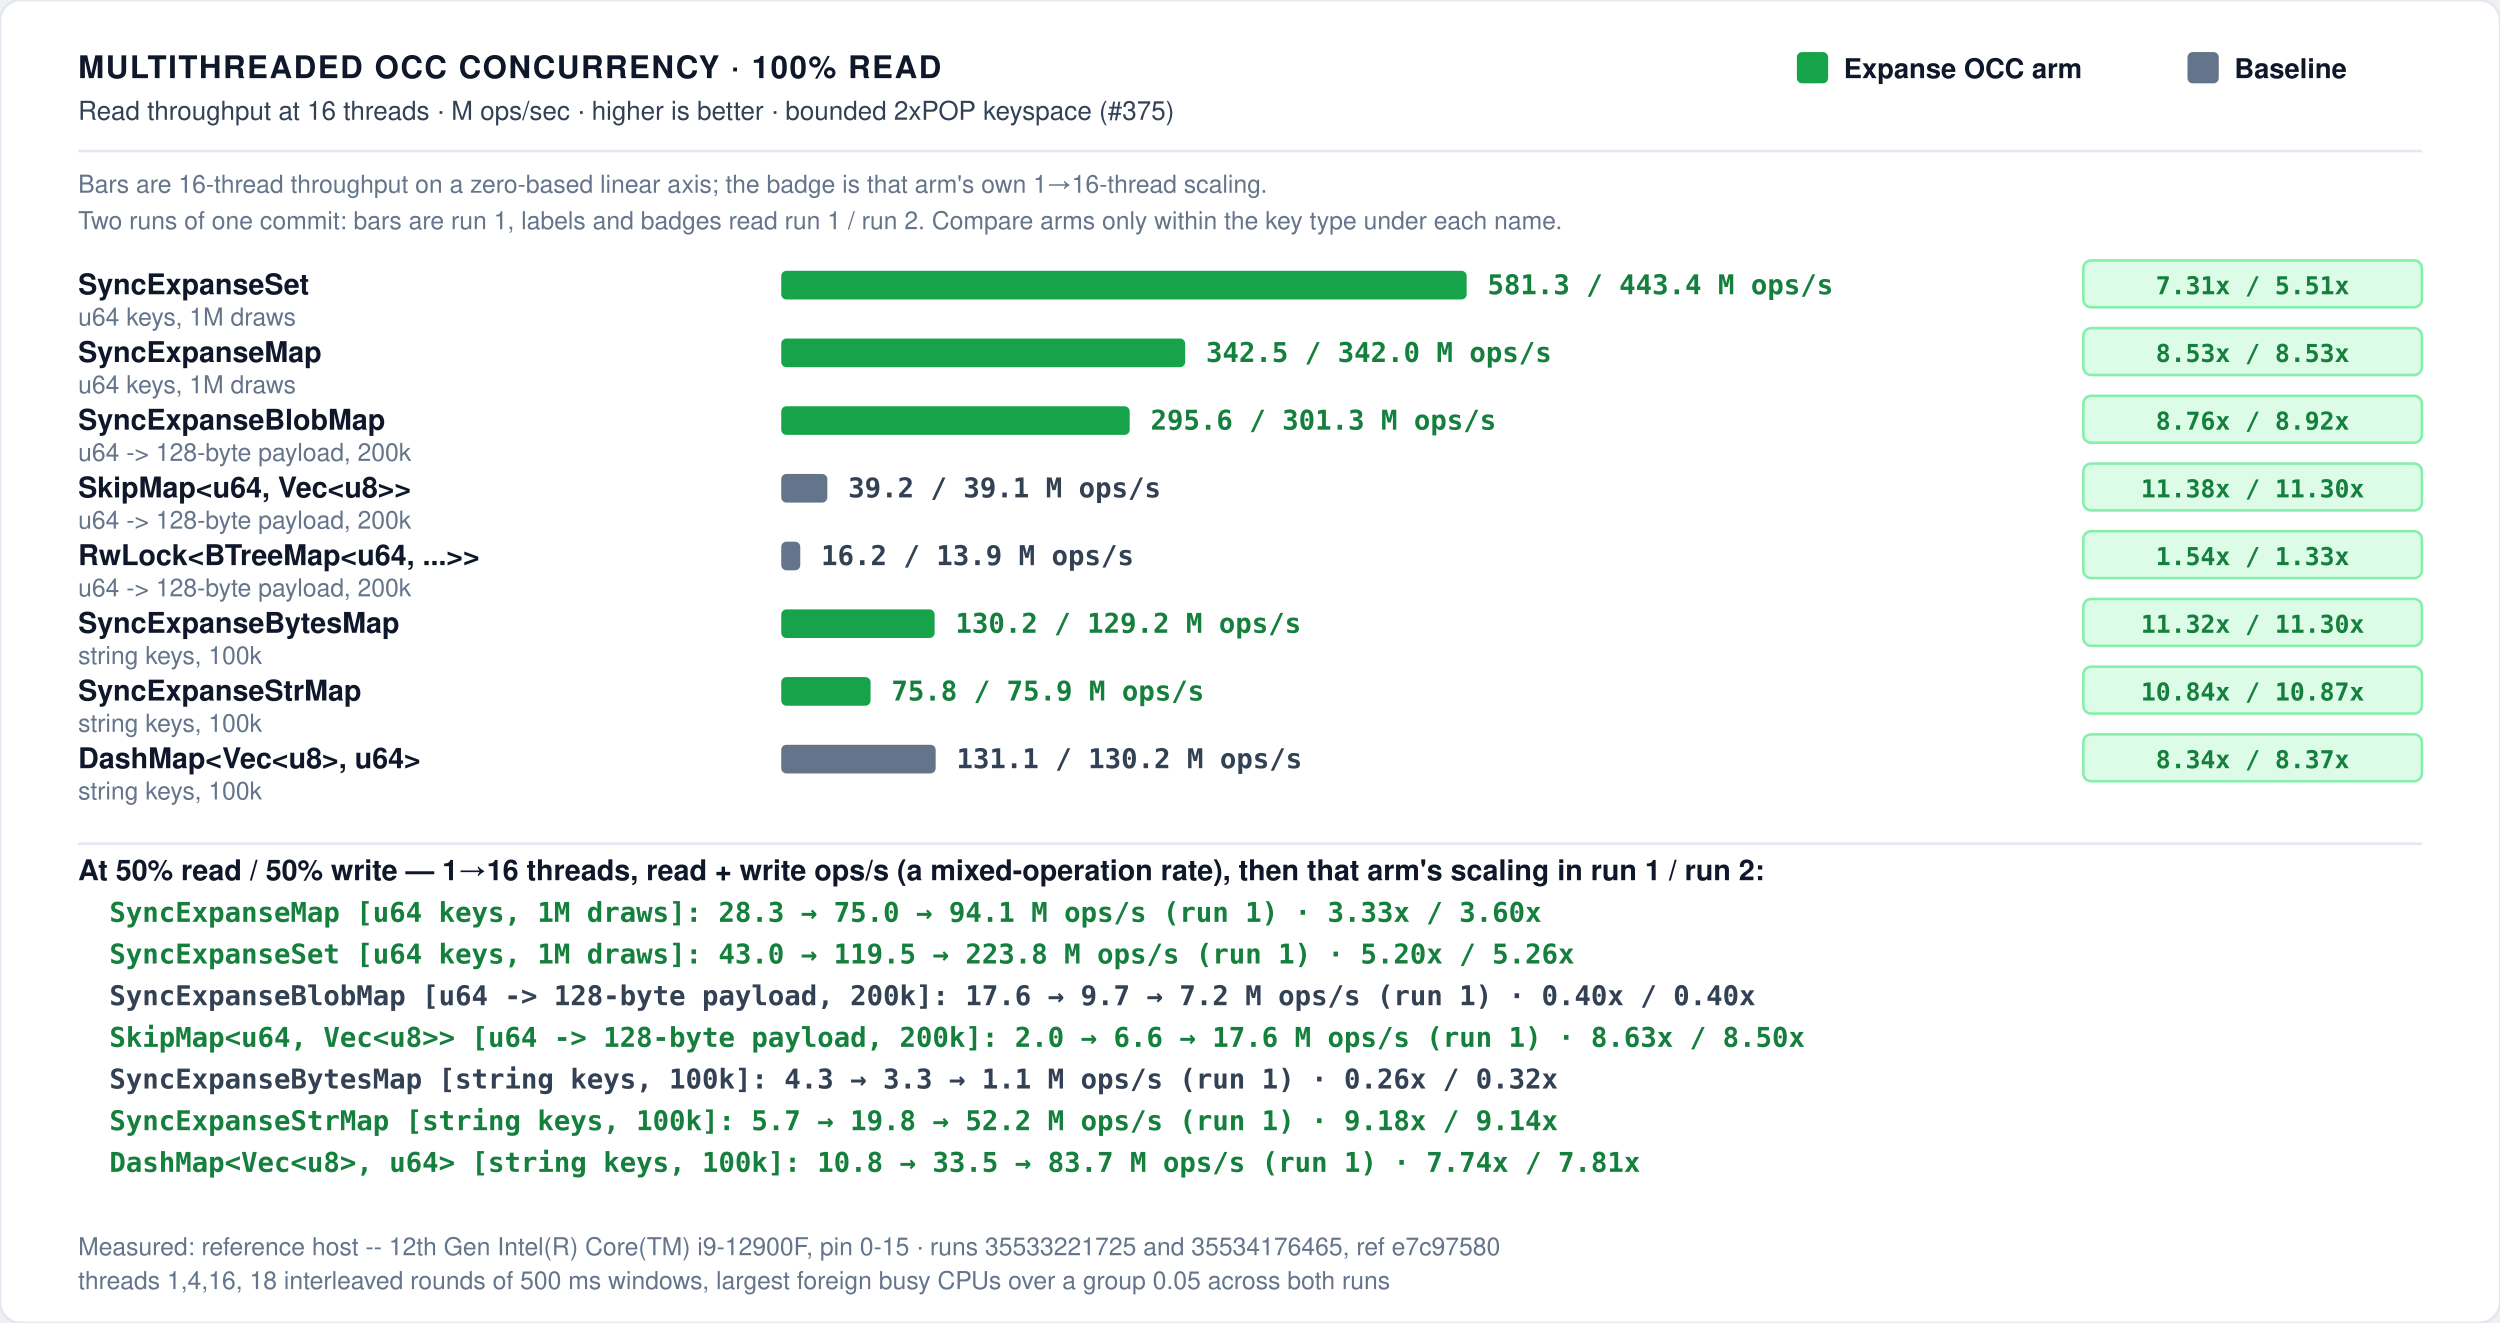
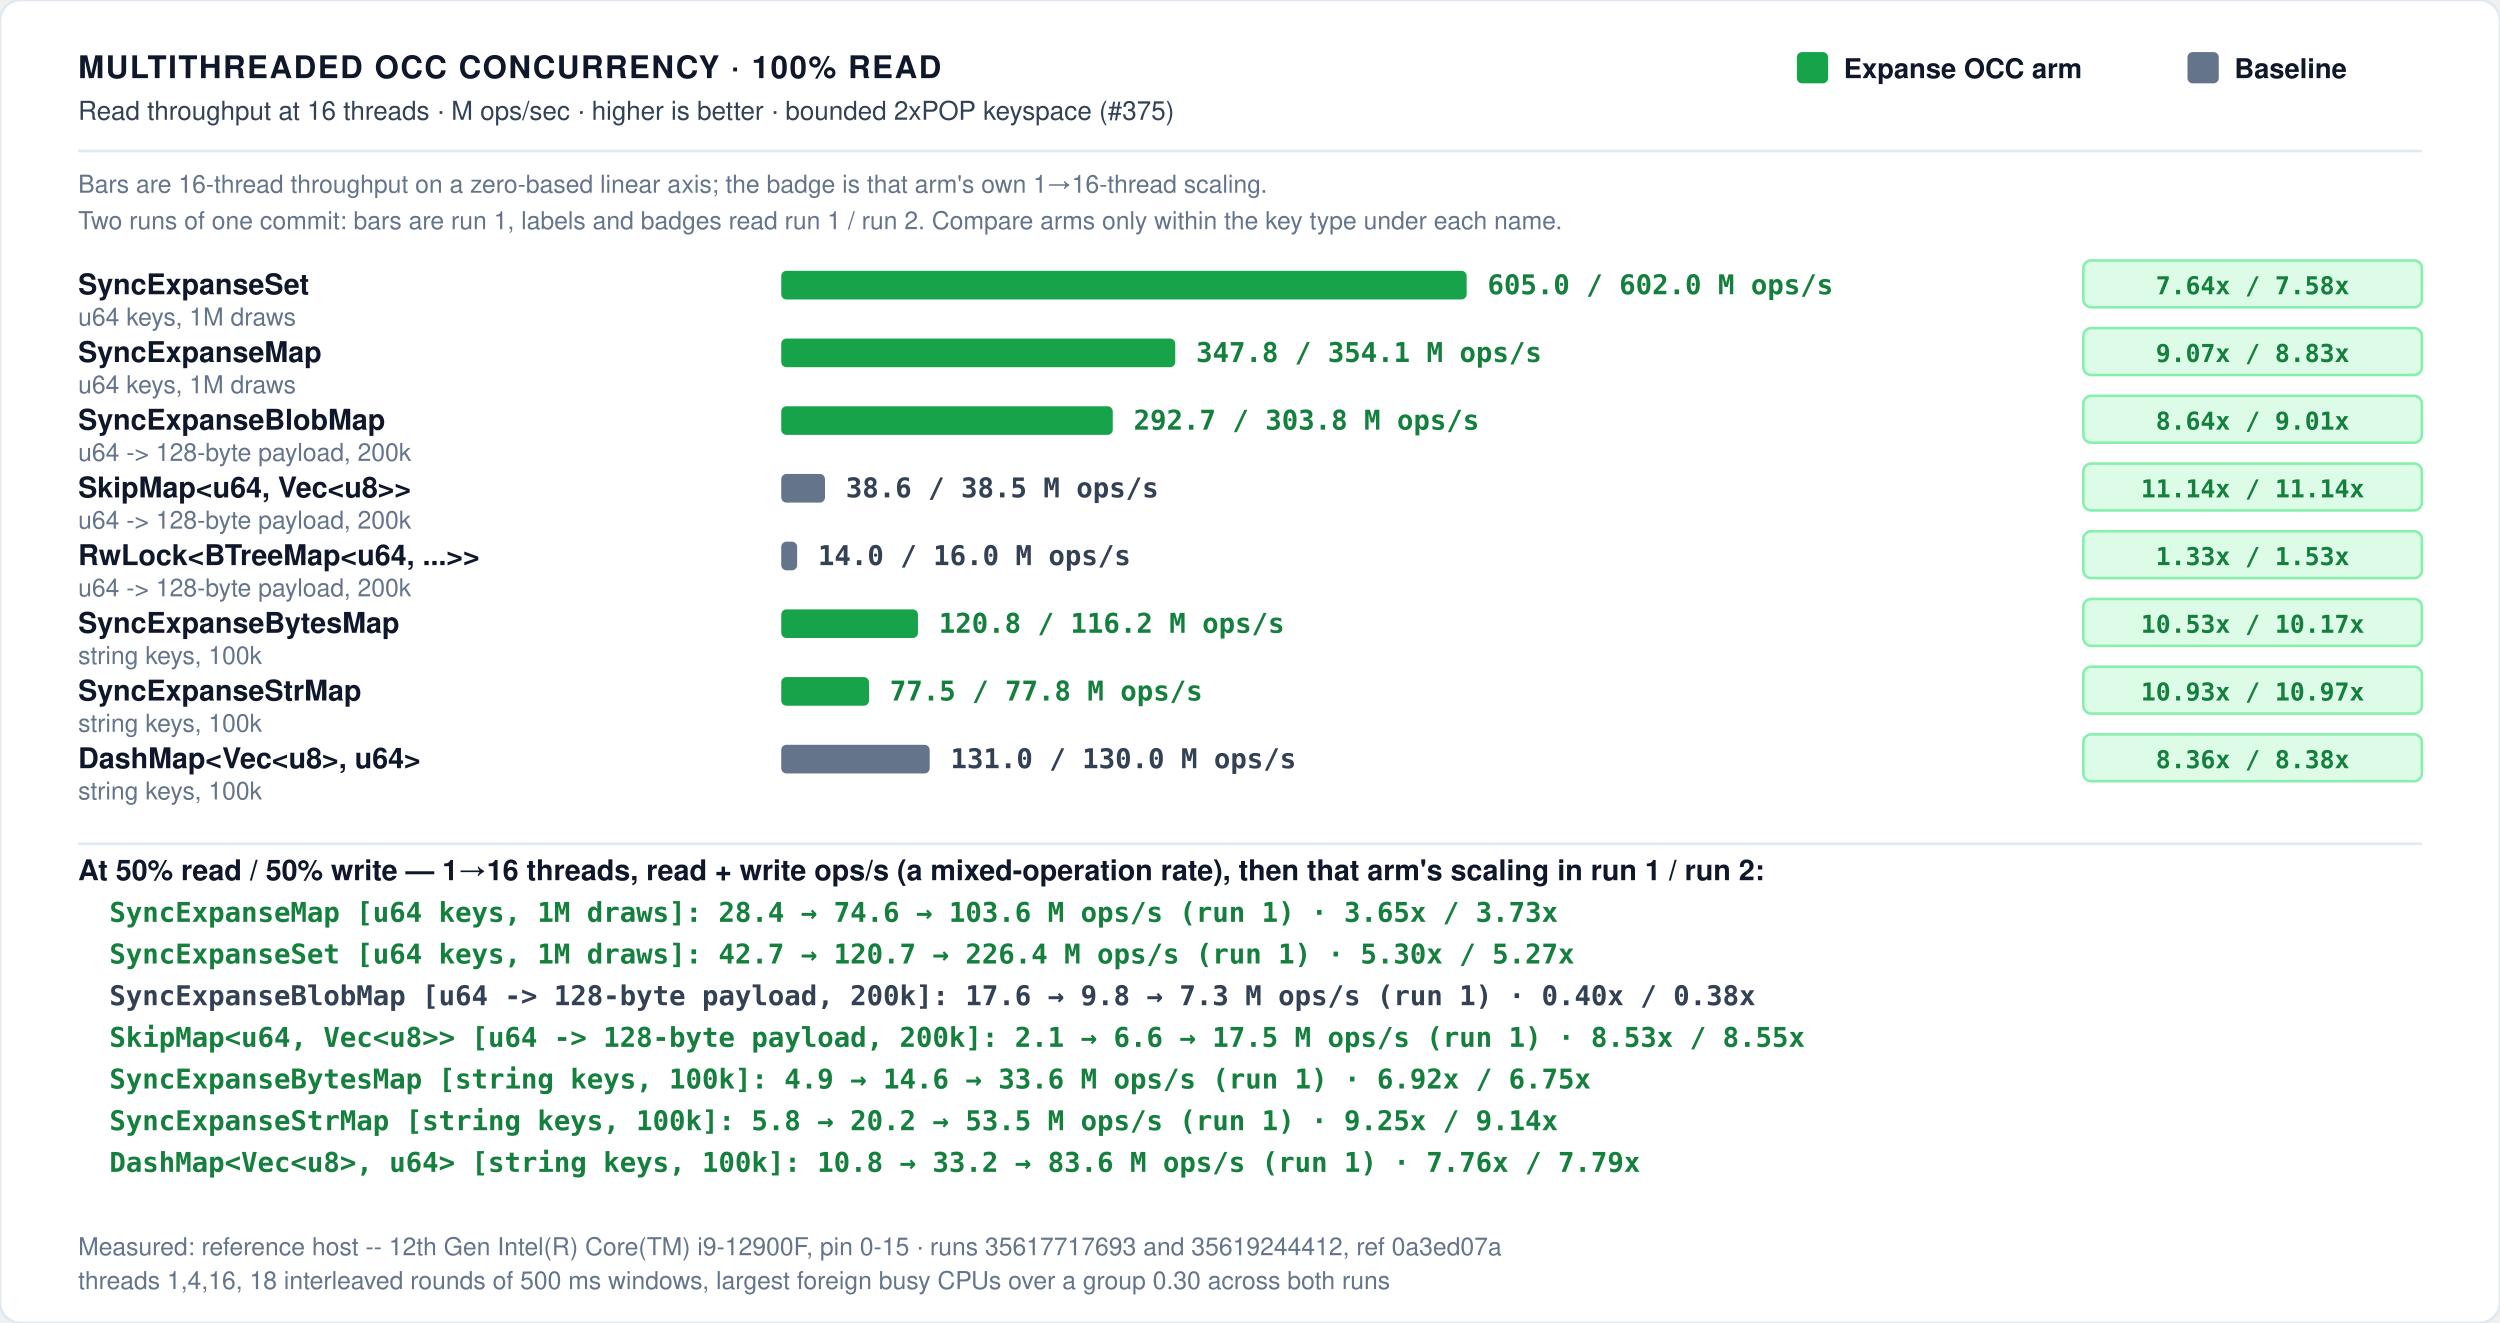
<svg xmlns="http://www.w3.org/2000/svg" role="img" viewBox="0 0 960 508" width="100%" height="100%">
  <defs>
    <style>
      /* Light theme by default for maximum contrast on the web. */
      .bg { fill: #ffffff; }
      .border { stroke: #e2e8f0; stroke-width: 1px; fill: none; }
      .grid { stroke: #f1f5f9; stroke-width: 1px; stroke-dasharray: 2,3; }
      .axis { stroke: #cbd5e1; stroke-width: 1.5px; }
      .divider { stroke: #e2e8f0; stroke-width: 1px; }

      .t-title { font-family: -apple-system, BlinkMacSystemFont, "Segoe UI", Helvetica, Arial, sans-serif; font-size: 12px; font-weight: 700; letter-spacing: 0.6px; fill: #0f172a; text-transform: uppercase; }
      .t-chart-title { font-family: -apple-system, BlinkMacSystemFont, "Segoe UI", Helvetica, Arial, sans-serif; font-size: 11.5px; font-weight: 700; letter-spacing: 0.6px; fill: #0f172a; text-transform: uppercase; }
      .t-sub { font-family: -apple-system, BlinkMacSystemFont, "Segoe UI", Helvetica, Arial, sans-serif; font-size: 10px; font-weight: 500; fill: #334155; }
      .t-note { font-family: -apple-system, BlinkMacSystemFont, "Segoe UI", Helvetica, Arial, sans-serif; font-size: 9.5px; font-weight: 500; fill: #64748b; }
      .t-unit { font-family: ui-monospace, SFMono-Regular, Menlo, monospace; font-size: 10px; font-weight: 600; fill: #475569; }
      .t-axis-label { font-family: ui-monospace, SFMono-Regular, Menlo, monospace; font-size: 10px; font-weight: 500; fill: #475569; }
      .t-bar-label { font-family: -apple-system, BlinkMacSystemFont, "Segoe UI", Helvetica, Arial, sans-serif; font-size: 11px; font-weight: 700; fill: #0f172a; }
      .t-legend { font-family: -apple-system, BlinkMacSystemFont, "Segoe UI", Helvetica, Arial, sans-serif; font-size: 10.5px; font-weight: 600; fill: #0f172a; }
      .t-win { fill: #15803d; font-weight: 700; }
      .t-loss { fill: #b45309; font-weight: 700; }

      .t-val-accent { font-family: ui-monospace, SFMono-Regular, Menlo, monospace; font-size: 11px; font-weight: 700; fill: #15803d; text-anchor: middle; }
      .t-val-blue { font-family: ui-monospace, SFMono-Regular, Menlo, monospace; font-size: 11px; font-weight: 600; fill: #2563eb; text-anchor: middle; }
      .t-val-muted { font-family: ui-monospace, SFMono-Regular, Menlo, monospace; font-size: 11px; font-weight: 600; fill: #334155; text-anchor: middle; }
      .t-row-accent { font-family: ui-monospace, SFMono-Regular, Menlo, monospace; font-size: 10.5px; font-weight: 700; fill: #15803d; }
      .t-row-muted { font-family: ui-monospace, SFMono-Regular, Menlo, monospace; font-size: 10.5px; font-weight: 600; fill: #334155; }

      .b-expanse { fill: #16a34a; }
      .b-expanse-alt { fill: #10b981; }
      .b-hash { fill: #2563eb; }
      .b-btree { fill: #64748b; }
      .b-skipmap { fill: #94a3b8; }
      .b-other { fill: #64748b; }

      .badge-win { fill: #dcfce7; stroke: #86efac; stroke-width: 1px; rx: 3px; }
      .badge-win-text { font-family: ui-monospace, SFMono-Regular, Menlo, monospace; font-size: 9.5px; font-weight: 700; fill: #15803d; text-anchor: middle; }
      .badge-loss { fill: #fef3c7; stroke: #fcd34d; stroke-width: 1px; rx: 3px; }
      .badge-loss-text { font-family: ui-monospace, SFMono-Regular, Menlo, monospace; font-size: 9.5px; font-weight: 700; fill: #b45309; text-anchor: middle; }

      @media (prefers-color-scheme: dark) {
        .bg { fill: #0d1117; }
        .border { stroke: #30363d; }
        .grid { stroke: #21262d; }
        .axis { stroke: #484f58; }
        .divider { stroke: #21262d; }
        .t-title { fill: #f0f6fc; }
        .t-chart-title { fill: #f0f6fc; }
        .t-sub { fill: #94a3b8; }
        .t-note { fill: #94a3b8; }
        .t-unit { fill: #94a3b8; }
        .t-axis-label { fill: #94a3b8; }
        .t-bar-label { fill: #f8fafc; }
        .t-legend { fill: #f8fafc; }
        .t-win { fill: #4ade80; }
        .t-loss { fill: #fcd34d; }
        .t-val-accent { fill: #4ade80; }
        .t-val-blue { fill: #38bdf8; }
        .t-val-muted { fill: #e2e8f0; }
        .t-row-accent { fill: #4ade80; }
        .t-row-muted { fill: #e2e8f0; }
        .b-expanse { fill: #22c55e; }
        .b-expanse-alt { fill: #34d399; }
        .b-hash { fill: #3b82f6; }
        .b-btree { fill: #64748b; }
        .b-skipmap { fill: #475569; }
        .b-other { fill: #64748b; }
        .badge-win { fill: #064e3b; stroke: #059669; }
        .badge-win-text { fill: #6ee7b7; }
        .badge-loss { fill: #451a03; stroke: #d97706; }
        .badge-loss-text { fill: #fcd34d; }
      }

      :root[data-theme="dark"] .bg, [data-theme="dark"] .bg { fill: #0d1117; }
      :root[data-theme="dark"] .border, [data-theme="dark"] .border { stroke: #30363d; }
      :root[data-theme="dark"] .grid, [data-theme="dark"] .grid { stroke: #21262d; }
      :root[data-theme="dark"] .axis, [data-theme="dark"] .axis { stroke: #484f58; }
      :root[data-theme="dark"] .divider, [data-theme="dark"] .divider { stroke: #21262d; }
      :root[data-theme="dark"] .t-title, [data-theme="dark"] .t-title { fill: #f0f6fc; }
      :root[data-theme="dark"] .t-chart-title, [data-theme="dark"] .t-chart-title { fill: #f0f6fc; }
      :root[data-theme="dark"] .t-sub, [data-theme="dark"] .t-sub { fill: #94a3b8; }
      :root[data-theme="dark"] .t-note, [data-theme="dark"] .t-note { fill: #94a3b8; }
      :root[data-theme="dark"] .t-unit, [data-theme="dark"] .t-unit { fill: #94a3b8; }
      :root[data-theme="dark"] .t-axis-label, [data-theme="dark"] .t-axis-label { fill: #94a3b8; }
      :root[data-theme="dark"] .t-bar-label, [data-theme="dark"] .t-bar-label { fill: #f8fafc; }
      :root[data-theme="dark"] .t-legend, [data-theme="dark"] .t-legend { fill: #f8fafc; }
      :root[data-theme="dark"] .t-win, [data-theme="dark"] .t-win { fill: #4ade80; }
      :root[data-theme="dark"] .t-loss, [data-theme="dark"] .t-loss { fill: #fcd34d; }
      :root[data-theme="dark"] .t-val-accent, [data-theme="dark"] .t-val-accent { fill: #4ade80; }
      :root[data-theme="dark"] .t-val-blue, [data-theme="dark"] .t-val-blue { fill: #38bdf8; }
      :root[data-theme="dark"] .t-val-muted, [data-theme="dark"] .t-val-muted { fill: #e2e8f0; }
      :root[data-theme="dark"] .t-row-accent, [data-theme="dark"] .t-row-accent { fill: #4ade80; }
      :root[data-theme="dark"] .t-row-muted, [data-theme="dark"] .t-row-muted { fill: #e2e8f0; }
      :root[data-theme="dark"] .b-expanse, [data-theme="dark"] .b-expanse { fill: #22c55e; }
      :root[data-theme="dark"] .b-expanse-alt, [data-theme="dark"] .b-expanse-alt { fill: #34d399; }
      :root[data-theme="dark"] .b-hash, [data-theme="dark"] .b-hash { fill: #3b82f6; }
      :root[data-theme="dark"] .b-btree, [data-theme="dark"] .b-btree { fill: #64748b; }
      :root[data-theme="dark"] .b-skipmap, [data-theme="dark"] .b-skipmap { fill: #475569; }
      :root[data-theme="dark"] .b-other, [data-theme="dark"] .b-other { fill: #64748b; }
      :root[data-theme="dark"] .badge-win, [data-theme="dark"] .badge-win { fill: #064e3b; stroke: #059669; }
      :root[data-theme="dark"] .badge-win-text, [data-theme="dark"] .badge-win-text { fill: #6ee7b7; }
      :root[data-theme="dark"] .badge-loss, [data-theme="dark"] .badge-loss { fill: #451a03; stroke: #d97706; }
      :root[data-theme="dark"] .badge-loss-text, [data-theme="dark"] .badge-loss-text { fill: #fcd34d; }
    </style>
  </defs>
  <rect width="100%" height="100%" class="bg" rx="8" />
  <rect width="100%" height="100%" class="border" rx="8" />
  <text x="30" y="30" class="t-title">MULTITHREADED OCC CONCURRENCY · 100% READ</text>
  <text x="30" y="46" class="t-sub">Read throughput at 16 threads · M ops/sec · higher is better · bounded 2xPOP keyspace (#375)</text>
  <g transform="translate(690, 20)">
    <rect x="0" y="0" width="12" height="12" rx="2" class="b-expanse" />
    <text x="18" y="10" class="t-legend">Expanse OCC arm</text>
    <rect x="150" y="0" width="12" height="12" rx="2" class="b-other" />
    <text x="168" y="10" class="t-legend">Baseline</text>
  </g>
  <line x1="30" y1="58" x2="930" y2="58" class="divider" />
  <text x="30" y="74" class="t-note">Bars are 16-thread throughput on a zero-based linear axis; the badge is that arm's own 1→16-thread scaling.</text>
  <text x="30" y="88" class="t-note">Two runs of one commit: bars are run 1, labels and badges read run 1 / run 2. Compare arms only within the key type under each name.</text>
  <text x="30" y="113" class="t-bar-label">SyncExpanseSet</text>
  <rect x="300.0" y="104" width="263.2" height="11" rx="2" class="b-expanse" />
-   <text x="571.2" y="113" class="t-row-accent">581.3 / 443.4 M ops/s</text>
+   <text x="571.2" y="113" class="t-row-accent">605.0 / 602.0 M ops/s</text>
  <rect x="800" y="100" width="130" height="18" class="badge-win" />
-   <text x="865.0" y="113" class="badge-win-text">7.31x / 5.51x</text>
+   <text x="865.0" y="113" class="badge-win-text">7.64x / 7.58x</text>
  <text x="30" y="125" class="t-note">u64 keys, 1M draws</text>
  <text x="30" y="139" class="t-bar-label">SyncExpanseMap</text>
-   <rect x="300.0" y="130" width="155.1" height="11" rx="2" class="b-expanse" />
-   <text x="463.1" y="139" class="t-row-accent">342.5 / 342.0 M ops/s</text>
+   <rect x="300.0" y="130" width="151.3" height="11" rx="2" class="b-expanse" />
+   <text x="459.3" y="139" class="t-row-accent">347.8 / 354.1 M ops/s</text>
  <rect x="800" y="126" width="130" height="18" class="badge-win" />
-   <text x="865.0" y="139" class="badge-win-text">8.53x / 8.53x</text>
+   <text x="865.0" y="139" class="badge-win-text">9.07x / 8.83x</text>
  <text x="30" y="151" class="t-note">u64 keys, 1M draws</text>
  <text x="30" y="165" class="t-bar-label">SyncExpanseBlobMap</text>
-   <rect x="300.0" y="156" width="133.8" height="11" rx="2" class="b-expanse" />
-   <text x="441.8" y="165" class="t-row-accent">295.6 / 301.3 M ops/s</text>
+   <rect x="300.0" y="156" width="127.3" height="11" rx="2" class="b-expanse" />
+   <text x="435.3" y="165" class="t-row-accent">292.7 / 303.8 M ops/s</text>
  <rect x="800" y="152" width="130" height="18" class="badge-win" />
-   <text x="865.0" y="165" class="badge-win-text">8.76x / 8.92x</text>
+   <text x="865.0" y="165" class="badge-win-text">8.64x / 9.01x</text>
  <text x="30" y="177" class="t-note">u64 -&gt; 128-byte payload, 200k</text>
  <text x="30" y="191" class="t-bar-label">SkipMap&lt;u64, Vec&lt;u8&gt;&gt;</text>
-   <rect x="300.0" y="182" width="17.7" height="11" rx="2" class="b-other" />
-   <text x="325.7" y="191" class="t-row-muted">39.2 / 39.1 M ops/s</text>
+   <rect x="300.0" y="182" width="16.8" height="11" rx="2" class="b-other" />
+   <text x="324.8" y="191" class="t-row-muted">38.6 / 38.5 M ops/s</text>
  <rect x="800" y="178" width="130" height="18" class="badge-win" />
-   <text x="865.0" y="191" class="badge-win-text">11.38x / 11.30x</text>
+   <text x="865.0" y="191" class="badge-win-text">11.14x / 11.14x</text>
  <text x="30" y="203" class="t-note">u64 -&gt; 128-byte payload, 200k</text>
  <text x="30" y="217" class="t-bar-label">RwLock&lt;BTreeMap&lt;u64, ...&gt;&gt;</text>
-   <rect x="300.0" y="208" width="7.3" height="11" rx="2" class="b-other" />
-   <text x="315.3" y="217" class="t-row-muted">16.2 / 13.9 M ops/s</text>
+   <rect x="300.0" y="208" width="6.1" height="11" rx="2" class="b-other" />
+   <text x="314.1" y="217" class="t-row-muted">14.0 / 16.0 M ops/s</text>
  <rect x="800" y="204" width="130" height="18" class="badge-win" />
-   <text x="865.0" y="217" class="badge-win-text">1.54x / 1.33x</text>
+   <text x="865.0" y="217" class="badge-win-text">1.33x / 1.53x</text>
  <text x="30" y="229" class="t-note">u64 -&gt; 128-byte payload, 200k</text>
  <text x="30" y="243" class="t-bar-label">SyncExpanseBytesMap</text>
-   <rect x="300.0" y="234" width="58.9" height="11" rx="2" class="b-expanse" />
-   <text x="366.9" y="243" class="t-row-accent">130.2 / 129.2 M ops/s</text>
+   <rect x="300.0" y="234" width="52.5" height="11" rx="2" class="b-expanse" />
+   <text x="360.5" y="243" class="t-row-accent">120.8 / 116.2 M ops/s</text>
  <rect x="800" y="230" width="130" height="18" class="badge-win" />
-   <text x="865.0" y="243" class="badge-win-text">11.32x / 11.30x</text>
+   <text x="865.0" y="243" class="badge-win-text">10.53x / 10.17x</text>
  <text x="30" y="255" class="t-note">string keys, 100k</text>
  <text x="30" y="269" class="t-bar-label">SyncExpanseStrMap</text>
-   <rect x="300.0" y="260" width="34.3" height="11" rx="2" class="b-expanse" />
-   <text x="342.3" y="269" class="t-row-accent">75.8 / 75.9 M ops/s</text>
+   <rect x="300.0" y="260" width="33.7" height="11" rx="2" class="b-expanse" />
+   <text x="341.7" y="269" class="t-row-accent">77.5 / 77.8 M ops/s</text>
  <rect x="800" y="256" width="130" height="18" class="badge-win" />
-   <text x="865.0" y="269" class="badge-win-text">10.84x / 10.87x</text>
+   <text x="865.0" y="269" class="badge-win-text">10.93x / 10.97x</text>
  <text x="30" y="281" class="t-note">string keys, 100k</text>
  <text x="30" y="295" class="t-bar-label">DashMap&lt;Vec&lt;u8&gt;, u64&gt;</text>
-   <rect x="300.0" y="286" width="59.3" height="11" rx="2" class="b-other" />
-   <text x="367.3" y="295" class="t-row-muted">131.1 / 130.2 M ops/s</text>
+   <rect x="300.0" y="286" width="57.0" height="11" rx="2" class="b-other" />
+   <text x="365.0" y="295" class="t-row-muted">131.0 / 130.0 M ops/s</text>
  <rect x="800" y="282" width="130" height="18" class="badge-win" />
-   <text x="865.0" y="295" class="badge-win-text">8.34x / 8.37x</text>
+   <text x="865.0" y="295" class="badge-win-text">8.36x / 8.38x</text>
  <text x="30" y="307" class="t-note">string keys, 100k</text>
  <line x1="30" y1="324" x2="930" y2="324" class="divider" />
  <text x="30" y="338" class="t-bar-label">At 50% read / 50% write — 1→16 threads, read + write ops/s (a mixed-operation rate), then that arm's scaling in run 1 / run 2:</text>
-   <text x="42" y="354" class="t-row-accent">SyncExpanseMap [u64 keys, 1M draws]: 28.3 → 75.0 → 94.1 M ops/s (run 1) · 3.33x / 3.60x</text>
-   <text x="42" y="370" class="t-row-accent">SyncExpanseSet [u64 keys, 1M draws]: 43.0 → 119.5 → 223.8 M ops/s (run 1) · 5.20x / 5.26x</text>
-   <text x="42" y="386" class="t-row-muted">SyncExpanseBlobMap [u64 -&gt; 128-byte payload, 200k]: 17.6 → 9.7 → 7.2 M ops/s (run 1) · 0.40x / 0.40x</text>
-   <text x="42" y="402" class="t-row-accent">SkipMap&lt;u64, Vec&lt;u8&gt;&gt; [u64 -&gt; 128-byte payload, 200k]: 2.0 → 6.6 → 17.6 M ops/s (run 1) · 8.63x / 8.50x</text>
-   <text x="42" y="418" class="t-row-muted">SyncExpanseBytesMap [string keys, 100k]: 4.3 → 3.3 → 1.1 M ops/s (run 1) · 0.26x / 0.32x</text>
-   <text x="42" y="434" class="t-row-accent">SyncExpanseStrMap [string keys, 100k]: 5.7 → 19.8 → 52.2 M ops/s (run 1) · 9.18x / 9.14x</text>
-   <text x="42" y="450" class="t-row-accent">DashMap&lt;Vec&lt;u8&gt;, u64&gt; [string keys, 100k]: 10.8 → 33.5 → 83.7 M ops/s (run 1) · 7.74x / 7.81x</text>
-   <text x="30" y="482" class="t-note">Measured: reference host -- 12th Gen Intel(R) Core(TM) i9-12900F, pin 0-15 · runs 35533221725 and 35534176465, ref e7c97580</text>
-   <text x="30" y="495" class="t-note">threads 1,4,16, 18 interleaved rounds of 500 ms windows, largest foreign busy CPUs over a group 0.05 across both runs</text>
+   <text x="42" y="354" class="t-row-accent">SyncExpanseMap [u64 keys, 1M draws]: 28.4 → 74.6 → 103.6 M ops/s (run 1) · 3.65x / 3.73x</text>
+   <text x="42" y="370" class="t-row-accent">SyncExpanseSet [u64 keys, 1M draws]: 42.7 → 120.7 → 226.4 M ops/s (run 1) · 5.30x / 5.27x</text>
+   <text x="42" y="386" class="t-row-muted">SyncExpanseBlobMap [u64 -&gt; 128-byte payload, 200k]: 17.6 → 9.8 → 7.3 M ops/s (run 1) · 0.40x / 0.38x</text>
+   <text x="42" y="402" class="t-row-accent">SkipMap&lt;u64, Vec&lt;u8&gt;&gt; [u64 -&gt; 128-byte payload, 200k]: 2.1 → 6.6 → 17.5 M ops/s (run 1) · 8.53x / 8.55x</text>
+   <text x="42" y="418" class="t-row-accent">SyncExpanseBytesMap [string keys, 100k]: 4.9 → 14.6 → 33.6 M ops/s (run 1) · 6.92x / 6.75x</text>
+   <text x="42" y="434" class="t-row-accent">SyncExpanseStrMap [string keys, 100k]: 5.8 → 20.2 → 53.5 M ops/s (run 1) · 9.25x / 9.14x</text>
+   <text x="42" y="450" class="t-row-accent">DashMap&lt;Vec&lt;u8&gt;, u64&gt; [string keys, 100k]: 10.8 → 33.2 → 83.6 M ops/s (run 1) · 7.76x / 7.79x</text>
+   <text x="30" y="482" class="t-note">Measured: reference host -- 12th Gen Intel(R) Core(TM) i9-12900F, pin 0-15 · runs 35617717693 and 35619244412, ref 0a3ed07a</text>
+   <text x="30" y="495" class="t-note">threads 1,4,16, 18 interleaved rounds of 500 ms windows, largest foreign busy CPUs over a group 0.30 across both runs</text>
</svg>
